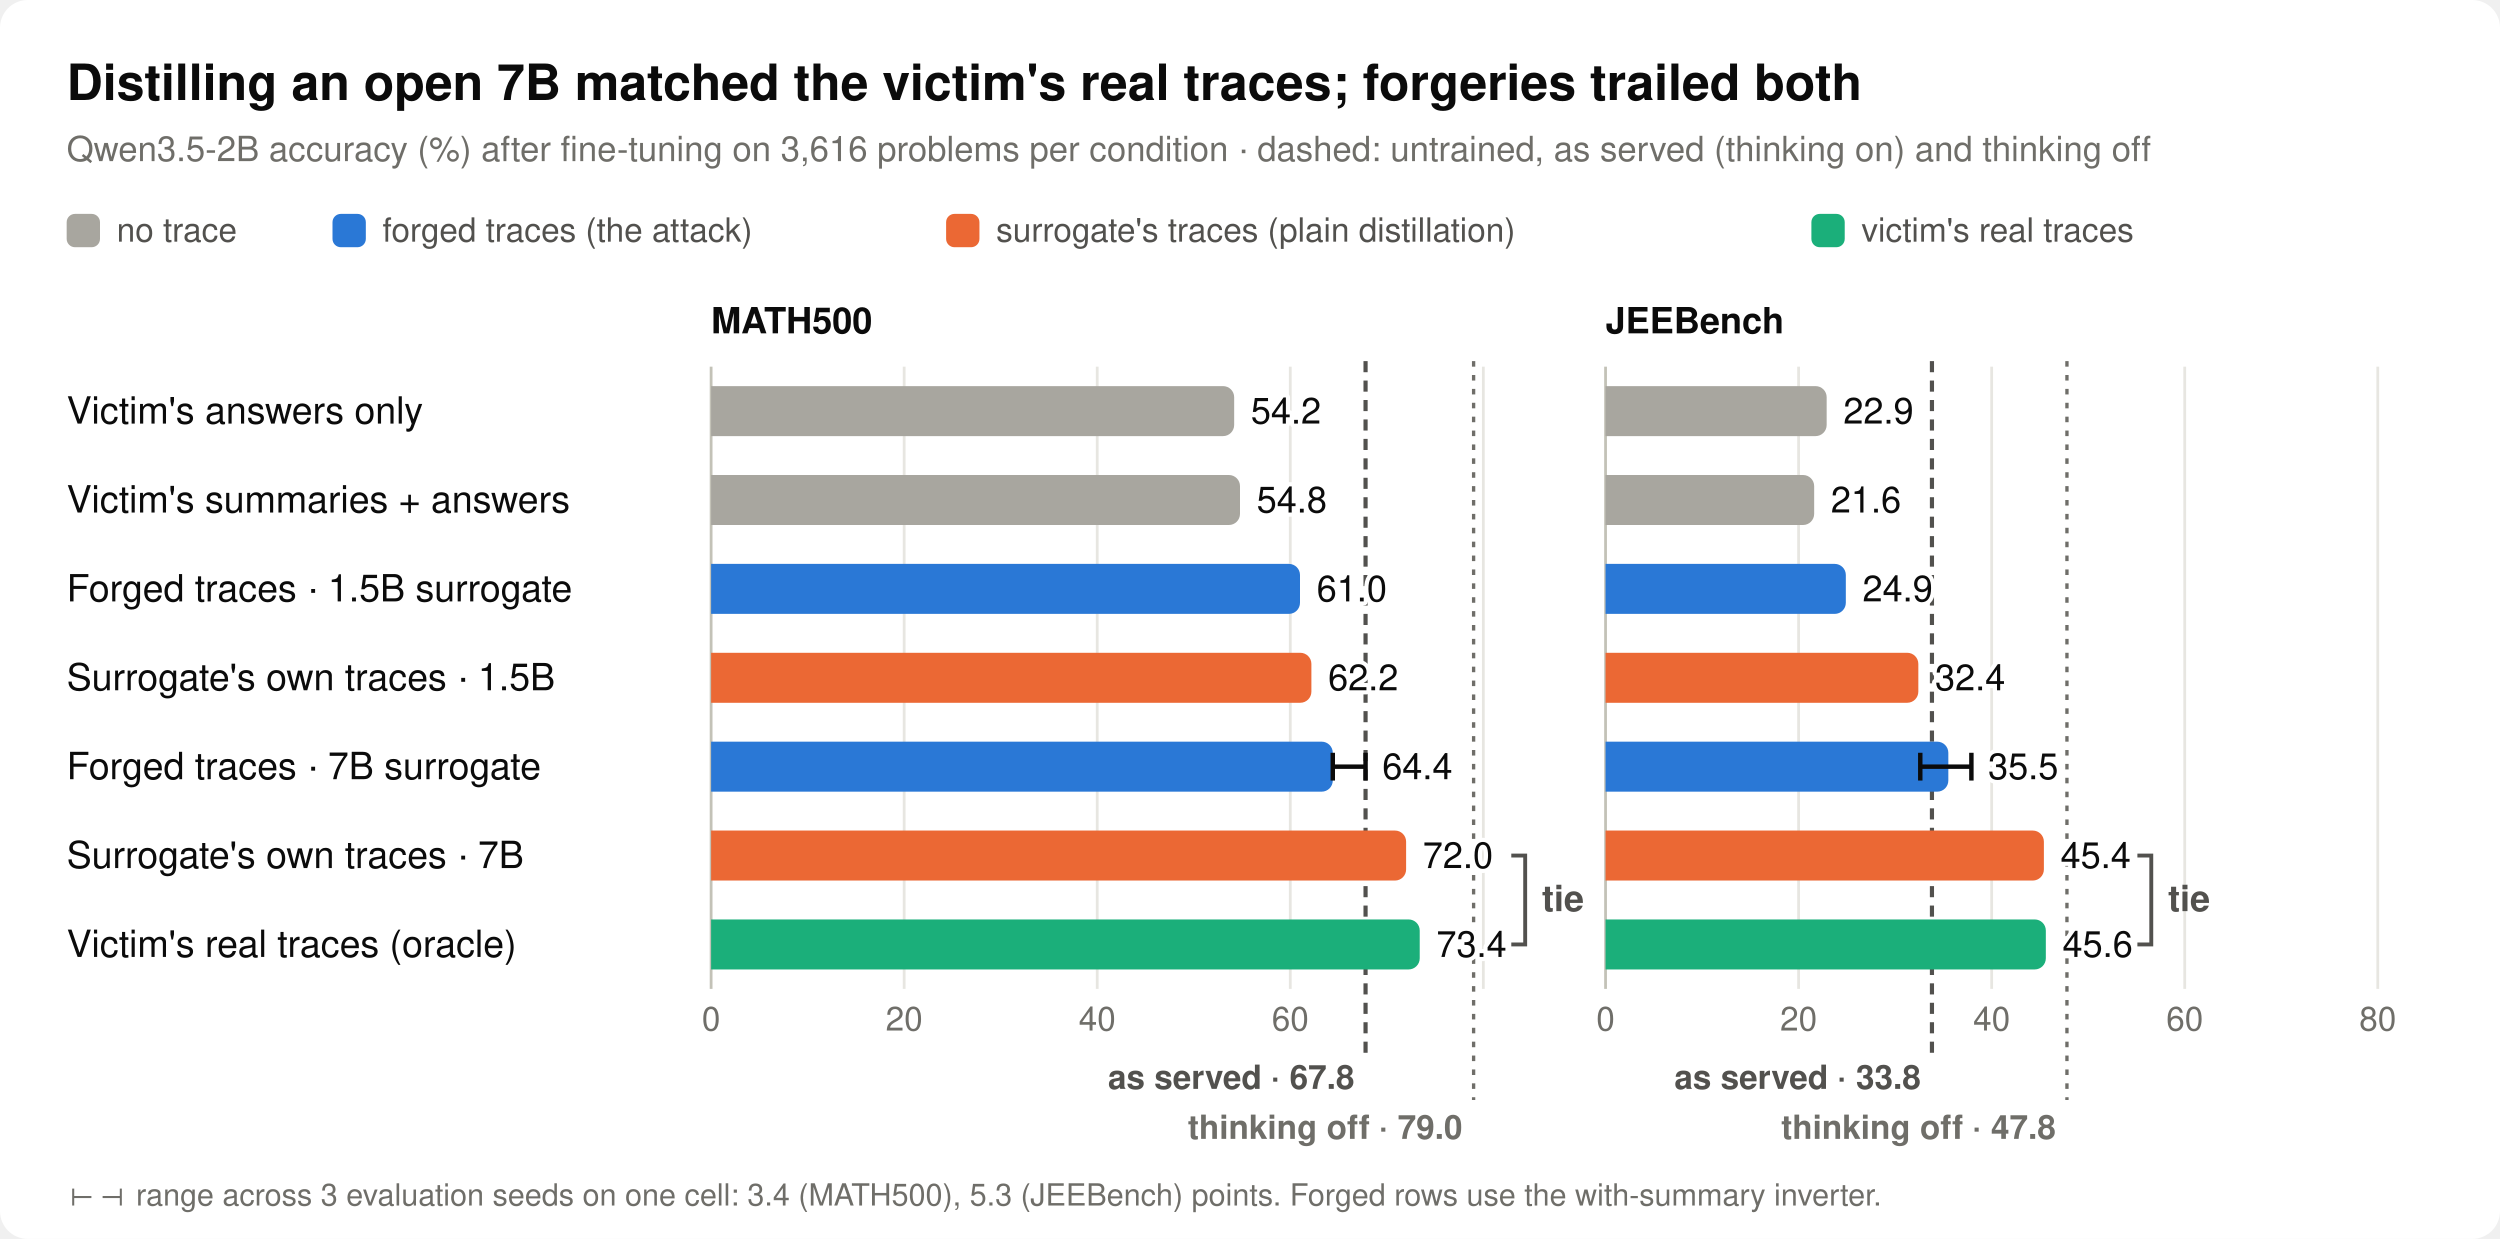
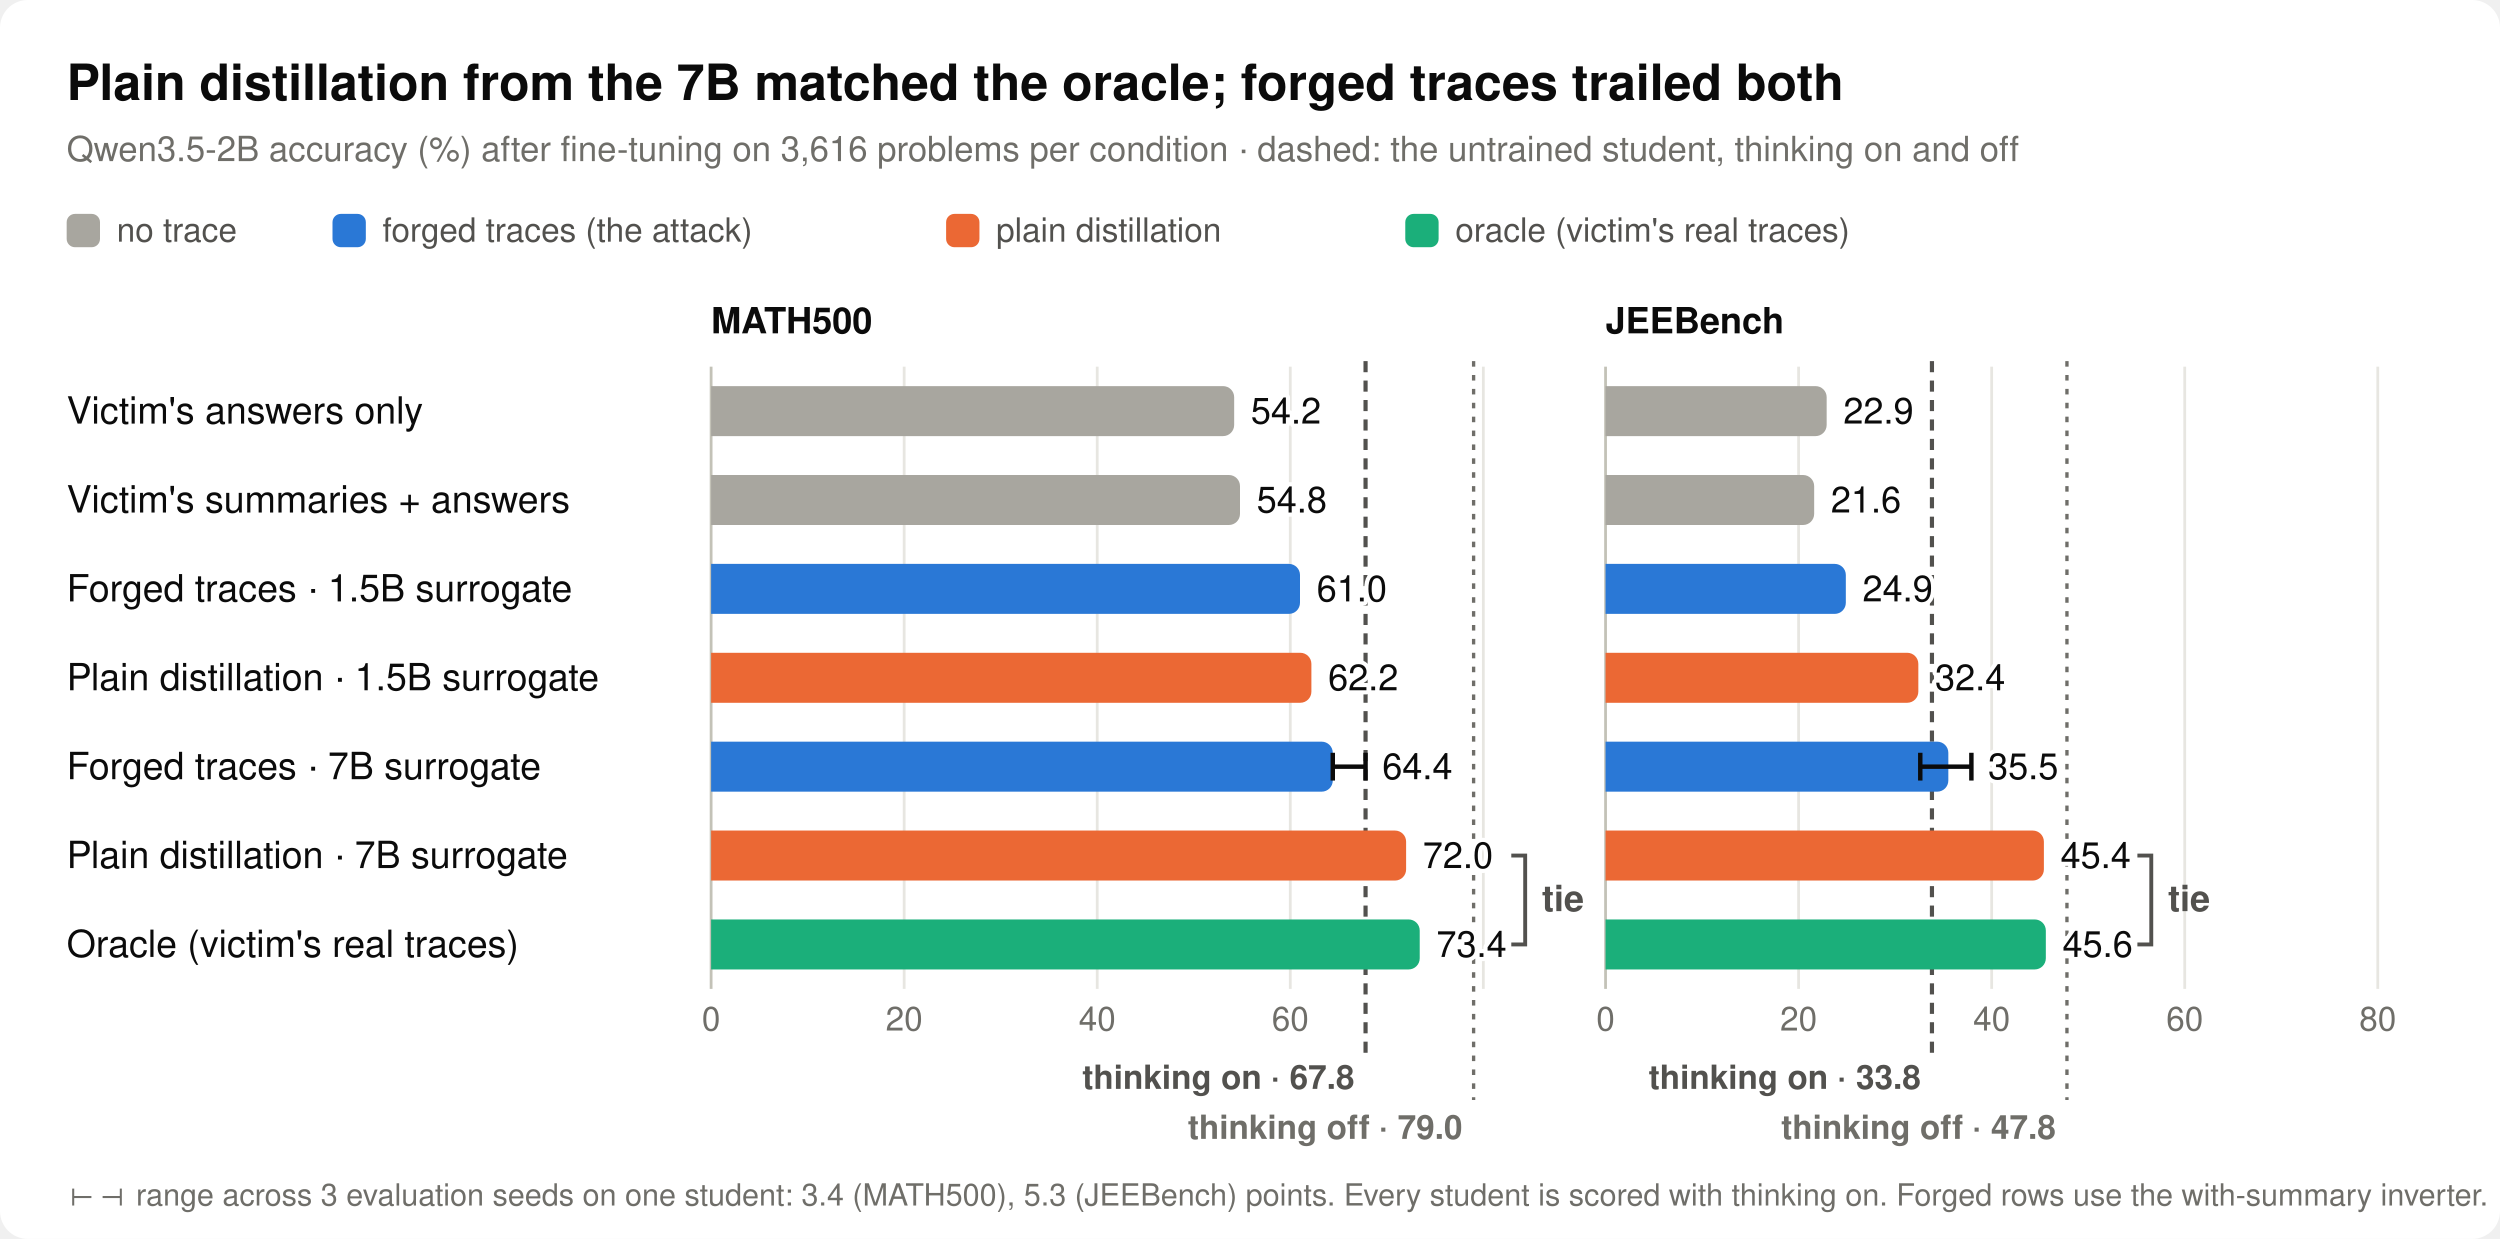
<svg xmlns="http://www.w3.org/2000/svg" width="900" height="446" viewBox="0 0 900 446" role="img" aria-label="Student accuracy by training condition">
  <rect x="0.0" y="0.0" width="900.0" height="446.0" rx="10" fill="#ffffff" />
-   <text x="24.0" y="36.0" font-family="system-ui, -apple-system, &quot;Segoe UI&quot;, Helvetica, Arial, sans-serif" font-size="18" fill="#0b0b0b" text-anchor="start" font-weight="700" style="">Distilling an open 7B matched the victim's real traces; forgeries trailed both</text>
-   <text x="24.0" y="58.0" font-family="system-ui, -apple-system, &quot;Segoe UI&quot;, Helvetica, Arial, sans-serif" font-size="12.5" fill="#6f6e69" text-anchor="start" font-weight="normal" style="">Qwen3.5-2B accuracy (%) after fine-tuning on 3,616 problems per condition · dashed: untrained, as served (thinking on) and thinking off</text>
+   <text x="24.0" y="36.0" font-family="system-ui, -apple-system, &quot;Segoe UI&quot;, Helvetica, Arial, sans-serif" font-size="18" fill="#0b0b0b" text-anchor="start" font-weight="700" style="">Plain distillation from the 7B matched the oracle; forged traces trailed both</text>
+   <text x="24.0" y="58.0" font-family="system-ui, -apple-system, &quot;Segoe UI&quot;, Helvetica, Arial, sans-serif" font-size="12.5" fill="#6f6e69" text-anchor="start" font-weight="normal" style="">Qwen3.5-2B accuracy (%) after fine-tuning on 3,616 problems per condition · dashed: the untrained student, thinking on and off</text>
  <rect x="24.0" y="77.0" width="12.0" height="12.0" rx="3" fill="#a8a69f" />
  <text x="42.0" y="87.0" font-family="system-ui, -apple-system, &quot;Segoe UI&quot;, Helvetica, Arial, sans-serif" font-size="12" fill="#52514e" text-anchor="start" font-weight="normal" style="">no trace</text>
  <rect x="119.7" y="77.0" width="12.0" height="12.0" rx="3" fill="#2a78d6" />
  <text x="137.7" y="87.0" font-family="system-ui, -apple-system, &quot;Segoe UI&quot;, Helvetica, Arial, sans-serif" font-size="12" fill="#52514e" text-anchor="start" font-weight="normal" style="">forged traces (the attack)</text>
  <rect x="340.6" y="77.0" width="12.0" height="12.0" rx="3" fill="#eb6834" />
-   <text x="358.6" y="87.0" font-family="system-ui, -apple-system, &quot;Segoe UI&quot;, Helvetica, Arial, sans-serif" font-size="12" fill="#52514e" text-anchor="start" font-weight="normal" style="">surrogate's traces (plain distillation)</text>
-   <rect x="652.1" y="77.0" width="12.0" height="12.0" rx="3" fill="#1baf7a" />
-   <text x="670.1" y="87.0" font-family="system-ui, -apple-system, &quot;Segoe UI&quot;, Helvetica, Arial, sans-serif" font-size="12" fill="#52514e" text-anchor="start" font-weight="normal" style="">victim's real traces</text>
+   <text x="358.6" y="87.0" font-family="system-ui, -apple-system, &quot;Segoe UI&quot;, Helvetica, Arial, sans-serif" font-size="12" fill="#52514e" text-anchor="start" font-weight="normal" style="">plain distillation</text>
+   <rect x="505.9" y="77.0" width="12.0" height="12.0" rx="3" fill="#1baf7a" />
+   <text x="523.9" y="87.0" font-family="system-ui, -apple-system, &quot;Segoe UI&quot;, Helvetica, Arial, sans-serif" font-size="12" fill="#52514e" text-anchor="start" font-weight="normal" style="">oracle (victim's real traces)</text>
  <text x="256.0" y="120.0" font-family="system-ui, -apple-system, &quot;Segoe UI&quot;, Helvetica, Arial, sans-serif" font-size="13" fill="#0b0b0b" text-anchor="start" font-weight="700" style="">MATH500</text>
  <line x1="256.0" y1="132.0" x2="256.0" y2="356.0" stroke="#c3c2b7" stroke-width="1.0" />
  <text x="256.0" y="371.0" font-family="system-ui, -apple-system, &quot;Segoe UI&quot;, Helvetica, Arial, sans-serif" font-size="12" fill="#6f6e69" text-anchor="middle" font-weight="normal" style="font-variant-numeric: tabular-nums;">0</text>
  <line x1="325.5" y1="132.0" x2="325.5" y2="356.0" stroke="#e7e6e1" stroke-width="1.0" />
  <text x="325.5" y="371.0" font-family="system-ui, -apple-system, &quot;Segoe UI&quot;, Helvetica, Arial, sans-serif" font-size="12" fill="#6f6e69" text-anchor="middle" font-weight="normal" style="font-variant-numeric: tabular-nums;">20</text>
  <line x1="395.0" y1="132.0" x2="395.0" y2="356.0" stroke="#e7e6e1" stroke-width="1.0" />
  <text x="395.0" y="371.0" font-family="system-ui, -apple-system, &quot;Segoe UI&quot;, Helvetica, Arial, sans-serif" font-size="12" fill="#6f6e69" text-anchor="middle" font-weight="normal" style="font-variant-numeric: tabular-nums;">40</text>
  <line x1="464.5" y1="132.0" x2="464.5" y2="356.0" stroke="#e7e6e1" stroke-width="1.0" />
  <text x="464.5" y="371.0" font-family="system-ui, -apple-system, &quot;Segoe UI&quot;, Helvetica, Arial, sans-serif" font-size="12" fill="#6f6e69" text-anchor="middle" font-weight="normal" style="font-variant-numeric: tabular-nums;">60</text>
  <line x1="534.0" y1="132.0" x2="534.0" y2="356.0" stroke="#e7e6e1" stroke-width="1.0" />
  <line x1="491.6" y1="130.0" x2="491.6" y2="380.0" stroke="#52514e" stroke-width="1.5" stroke-dasharray="4 3" />
-   <text x="487.6" y="392.0" font-family="system-ui, -apple-system, &quot;Segoe UI&quot;, Helvetica, Arial, sans-serif" font-size="12" fill="#52514e" text-anchor="end" font-weight="600" style="" paint-order="stroke" stroke="#ffffff" stroke-width="3" stroke-linejoin="round">as served · 67.8</text>
+   <text x="487.6" y="392.0" font-family="system-ui, -apple-system, &quot;Segoe UI&quot;, Helvetica, Arial, sans-serif" font-size="12" fill="#52514e" text-anchor="end" font-weight="600" style="" paint-order="stroke" stroke="#ffffff" stroke-width="3" stroke-linejoin="round">thinking on · 67.8</text>
  <line x1="530.5" y1="130.0" x2="530.5" y2="396.0" stroke="#6f6e69" stroke-width="1.2" stroke-dasharray="2 3" />
  <text x="526.5" y="410.0" font-family="system-ui, -apple-system, &quot;Segoe UI&quot;, Helvetica, Arial, sans-serif" font-size="12" fill="#6f6e69" text-anchor="end" font-weight="600" style="" paint-order="stroke" stroke="#ffffff" stroke-width="3" stroke-linejoin="round">thinking off · 79.0</text>
  <path d="M256.0,139.0 H440.3 a4,4 0 0 1 4,4 V153.0 a4,4 0 0 1 -4,4 H256.0 Z" fill="#a8a69f" />
  <path d="M256.0,171.0 H442.4 a4,4 0 0 1 4,4 V185.0 a4,4 0 0 1 -4,4 H256.0 Z" fill="#a8a69f" />
  <path d="M256.0,203.0 H464.0 a4,4 0 0 1 4,4 V217.0 a4,4 0 0 1 -4,4 H256.0 Z" fill="#2a78d6" />
  <path d="M256.0,235.0 H468.1 a4,4 0 0 1 4,4 V249.0 a4,4 0 0 1 -4,4 H256.0 Z" fill="#eb6834" />
  <path d="M256.0,267.0 H475.8 a4,4 0 0 1 4,4 V281.0 a4,4 0 0 1 -4,4 H256.0 Z" fill="#2a78d6" />
  <path d="M256.0,299.0 H502.2 a4,4 0 0 1 4,4 V313.0 a4,4 0 0 1 -4,4 H256.0 Z" fill="#eb6834" />
  <path d="M256.0,331.0 H507.1 a4,4 0 0 1 4,4 V345.0 a4,4 0 0 1 -4,4 H256.0 Z" fill="#1baf7a" />
  <path d="M544.065,308.0 H549.065 V340.0 H544.065" fill="none" stroke="#52514e" stroke-width="1.4" />
  <text x="555.1" y="328.0" font-family="system-ui, -apple-system, &quot;Segoe UI&quot;, Helvetica, Arial, sans-serif" font-size="13" fill="#52514e" text-anchor="start" font-weight="700" style="">tie</text>
  <text x="450.3" y="152.5" font-family="system-ui, -apple-system, &quot;Segoe UI&quot;, Helvetica, Arial, sans-serif" font-size="13" fill="#0b0b0b" text-anchor="start" font-weight="normal" style="font-variant-numeric: tabular-nums;" paint-order="stroke" stroke="#ffffff" stroke-width="3" stroke-linejoin="round">54.2</text>
  <text x="452.4" y="184.5" font-family="system-ui, -apple-system, &quot;Segoe UI&quot;, Helvetica, Arial, sans-serif" font-size="13" fill="#0b0b0b" text-anchor="start" font-weight="normal" style="font-variant-numeric: tabular-nums;" paint-order="stroke" stroke="#ffffff" stroke-width="3" stroke-linejoin="round">54.8</text>
  <text x="474.0" y="216.5" font-family="system-ui, -apple-system, &quot;Segoe UI&quot;, Helvetica, Arial, sans-serif" font-size="13" fill="#0b0b0b" text-anchor="start" font-weight="normal" style="font-variant-numeric: tabular-nums;" paint-order="stroke" stroke="#ffffff" stroke-width="3" stroke-linejoin="round">61.0</text>
  <text x="478.1" y="248.5" font-family="system-ui, -apple-system, &quot;Segoe UI&quot;, Helvetica, Arial, sans-serif" font-size="13" fill="#0b0b0b" text-anchor="start" font-weight="normal" style="font-variant-numeric: tabular-nums;" paint-order="stroke" stroke="#ffffff" stroke-width="3" stroke-linejoin="round">62.2</text>
  <line x1="479.8" y1="276.0" x2="491.6" y2="276.0" stroke="#0b0b0b" stroke-width="1.6" />
  <line x1="479.8" y1="271.0" x2="479.8" y2="281.0" stroke="#0b0b0b" stroke-width="1.6" />
  <line x1="491.6" y1="271.0" x2="491.6" y2="281.0" stroke="#0b0b0b" stroke-width="1.6" />
  <text x="497.6" y="280.5" font-family="system-ui, -apple-system, &quot;Segoe UI&quot;, Helvetica, Arial, sans-serif" font-size="13" fill="#0b0b0b" text-anchor="start" font-weight="normal" style="font-variant-numeric: tabular-nums;" paint-order="stroke" stroke="#ffffff" stroke-width="3" stroke-linejoin="round">64.4</text>
  <text x="512.2" y="312.5" font-family="system-ui, -apple-system, &quot;Segoe UI&quot;, Helvetica, Arial, sans-serif" font-size="13" fill="#0b0b0b" text-anchor="start" font-weight="normal" style="font-variant-numeric: tabular-nums;" paint-order="stroke" stroke="#ffffff" stroke-width="3" stroke-linejoin="round">72.0</text>
  <text x="517.1" y="344.5" font-family="system-ui, -apple-system, &quot;Segoe UI&quot;, Helvetica, Arial, sans-serif" font-size="13" fill="#0b0b0b" text-anchor="start" font-weight="normal" style="font-variant-numeric: tabular-nums;" paint-order="stroke" stroke="#ffffff" stroke-width="3" stroke-linejoin="round">73.4</text>
  <text x="578.0" y="120.0" font-family="system-ui, -apple-system, &quot;Segoe UI&quot;, Helvetica, Arial, sans-serif" font-size="13" fill="#0b0b0b" text-anchor="start" font-weight="700" style="">JEEBench</text>
  <line x1="578.0" y1="132.0" x2="578.0" y2="356.0" stroke="#c3c2b7" stroke-width="1.0" />
  <text x="578.0" y="371.0" font-family="system-ui, -apple-system, &quot;Segoe UI&quot;, Helvetica, Arial, sans-serif" font-size="12" fill="#6f6e69" text-anchor="middle" font-weight="normal" style="font-variant-numeric: tabular-nums;">0</text>
  <line x1="647.5" y1="132.0" x2="647.5" y2="356.0" stroke="#e7e6e1" stroke-width="1.0" />
  <text x="647.5" y="371.0" font-family="system-ui, -apple-system, &quot;Segoe UI&quot;, Helvetica, Arial, sans-serif" font-size="12" fill="#6f6e69" text-anchor="middle" font-weight="normal" style="font-variant-numeric: tabular-nums;">20</text>
  <line x1="717.0" y1="132.0" x2="717.0" y2="356.0" stroke="#e7e6e1" stroke-width="1.0" />
  <text x="717.0" y="371.0" font-family="system-ui, -apple-system, &quot;Segoe UI&quot;, Helvetica, Arial, sans-serif" font-size="12" fill="#6f6e69" text-anchor="middle" font-weight="normal" style="font-variant-numeric: tabular-nums;">40</text>
  <line x1="786.5" y1="132.0" x2="786.5" y2="356.0" stroke="#e7e6e1" stroke-width="1.0" />
  <text x="786.5" y="371.0" font-family="system-ui, -apple-system, &quot;Segoe UI&quot;, Helvetica, Arial, sans-serif" font-size="12" fill="#6f6e69" text-anchor="middle" font-weight="normal" style="font-variant-numeric: tabular-nums;">60</text>
  <line x1="856.0" y1="132.0" x2="856.0" y2="356.0" stroke="#e7e6e1" stroke-width="1.0" />
  <text x="856.0" y="371.0" font-family="system-ui, -apple-system, &quot;Segoe UI&quot;, Helvetica, Arial, sans-serif" font-size="12" fill="#6f6e69" text-anchor="middle" font-weight="normal" style="font-variant-numeric: tabular-nums;">80</text>
  <line x1="695.5" y1="130.0" x2="695.5" y2="380.0" stroke="#52514e" stroke-width="1.5" stroke-dasharray="4 3" />
-   <text x="691.5" y="392.0" font-family="system-ui, -apple-system, &quot;Segoe UI&quot;, Helvetica, Arial, sans-serif" font-size="12" fill="#52514e" text-anchor="end" font-weight="600" style="" paint-order="stroke" stroke="#ffffff" stroke-width="3" stroke-linejoin="round">as served · 33.8</text>
+   <text x="691.5" y="392.0" font-family="system-ui, -apple-system, &quot;Segoe UI&quot;, Helvetica, Arial, sans-serif" font-size="12" fill="#52514e" text-anchor="end" font-weight="600" style="" paint-order="stroke" stroke="#ffffff" stroke-width="3" stroke-linejoin="round">thinking on · 33.8</text>
  <line x1="744.1" y1="130.0" x2="744.1" y2="396.0" stroke="#6f6e69" stroke-width="1.2" stroke-dasharray="2 3" />
  <text x="740.1" y="410.0" font-family="system-ui, -apple-system, &quot;Segoe UI&quot;, Helvetica, Arial, sans-serif" font-size="12" fill="#6f6e69" text-anchor="end" font-weight="600" style="" paint-order="stroke" stroke="#ffffff" stroke-width="3" stroke-linejoin="round">thinking off · 47.8</text>
  <path d="M578.0,139.0 H653.6 a4,4 0 0 1 4,4 V153.0 a4,4 0 0 1 -4,4 H578.0 Z" fill="#a8a69f" />
  <path d="M578.0,171.0 H649.1 a4,4 0 0 1 4,4 V185.0 a4,4 0 0 1 -4,4 H578.0 Z" fill="#a8a69f" />
  <path d="M578.0,203.0 H660.5 a4,4 0 0 1 4,4 V217.0 a4,4 0 0 1 -4,4 H578.0 Z" fill="#2a78d6" />
  <path d="M578.0,235.0 H686.6 a4,4 0 0 1 4,4 V249.0 a4,4 0 0 1 -4,4 H578.0 Z" fill="#eb6834" />
  <path d="M578.0,267.0 H697.4 a4,4 0 0 1 4,4 V281.0 a4,4 0 0 1 -4,4 H578.0 Z" fill="#2a78d6" />
  <path d="M578.0,299.0 H731.8 a4,4 0 0 1 4,4 V313.0 a4,4 0 0 1 -4,4 H578.0 Z" fill="#eb6834" />
  <path d="M578.0,331.0 H732.5 a4,4 0 0 1 4,4 V345.0 a4,4 0 0 1 -4,4 H578.0 Z" fill="#1baf7a" />
  <path d="M769.46,308.0 H774.46 V340.0 H769.46" fill="none" stroke="#52514e" stroke-width="1.4" />
  <text x="780.5" y="328.0" font-family="system-ui, -apple-system, &quot;Segoe UI&quot;, Helvetica, Arial, sans-serif" font-size="13" fill="#52514e" text-anchor="start" font-weight="700" style="">tie</text>
  <text x="663.6" y="152.5" font-family="system-ui, -apple-system, &quot;Segoe UI&quot;, Helvetica, Arial, sans-serif" font-size="13" fill="#0b0b0b" text-anchor="start" font-weight="normal" style="font-variant-numeric: tabular-nums;" paint-order="stroke" stroke="#ffffff" stroke-width="3" stroke-linejoin="round">22.9</text>
  <text x="659.1" y="184.5" font-family="system-ui, -apple-system, &quot;Segoe UI&quot;, Helvetica, Arial, sans-serif" font-size="13" fill="#0b0b0b" text-anchor="start" font-weight="normal" style="font-variant-numeric: tabular-nums;" paint-order="stroke" stroke="#ffffff" stroke-width="3" stroke-linejoin="round">21.6</text>
  <text x="670.5" y="216.5" font-family="system-ui, -apple-system, &quot;Segoe UI&quot;, Helvetica, Arial, sans-serif" font-size="13" fill="#0b0b0b" text-anchor="start" font-weight="normal" style="font-variant-numeric: tabular-nums;" paint-order="stroke" stroke="#ffffff" stroke-width="3" stroke-linejoin="round">24.9</text>
  <text x="696.6" y="248.5" font-family="system-ui, -apple-system, &quot;Segoe UI&quot;, Helvetica, Arial, sans-serif" font-size="13" fill="#0b0b0b" text-anchor="start" font-weight="normal" style="font-variant-numeric: tabular-nums;" paint-order="stroke" stroke="#ffffff" stroke-width="3" stroke-linejoin="round">32.4</text>
  <line x1="691.3" y1="276.0" x2="709.7" y2="276.0" stroke="#0b0b0b" stroke-width="1.6" />
  <line x1="691.3" y1="271.0" x2="691.3" y2="281.0" stroke="#0b0b0b" stroke-width="1.6" />
  <line x1="709.7" y1="271.0" x2="709.7" y2="281.0" stroke="#0b0b0b" stroke-width="1.6" />
  <text x="715.7" y="280.5" font-family="system-ui, -apple-system, &quot;Segoe UI&quot;, Helvetica, Arial, sans-serif" font-size="13" fill="#0b0b0b" text-anchor="start" font-weight="normal" style="font-variant-numeric: tabular-nums;" paint-order="stroke" stroke="#ffffff" stroke-width="3" stroke-linejoin="round">35.5</text>
  <text x="741.8" y="312.5" font-family="system-ui, -apple-system, &quot;Segoe UI&quot;, Helvetica, Arial, sans-serif" font-size="13" fill="#0b0b0b" text-anchor="start" font-weight="normal" style="font-variant-numeric: tabular-nums;" paint-order="stroke" stroke="#ffffff" stroke-width="3" stroke-linejoin="round">45.4</text>
  <text x="742.5" y="344.5" font-family="system-ui, -apple-system, &quot;Segoe UI&quot;, Helvetica, Arial, sans-serif" font-size="13" fill="#0b0b0b" text-anchor="start" font-weight="normal" style="font-variant-numeric: tabular-nums;" paint-order="stroke" stroke="#ffffff" stroke-width="3" stroke-linejoin="round">45.6</text>
  <text x="24.0" y="152.5" font-family="system-ui, -apple-system, &quot;Segoe UI&quot;, Helvetica, Arial, sans-serif" font-size="13.5" fill="#0b0b0b" text-anchor="start" font-weight="normal" style="">Victim's answers only</text>
  <text x="24.0" y="184.5" font-family="system-ui, -apple-system, &quot;Segoe UI&quot;, Helvetica, Arial, sans-serif" font-size="13.5" fill="#0b0b0b" text-anchor="start" font-weight="normal" style="">Victim's summaries + answers</text>
  <text x="24.0" y="216.5" font-family="system-ui, -apple-system, &quot;Segoe UI&quot;, Helvetica, Arial, sans-serif" font-size="13.5" fill="#0b0b0b" text-anchor="start" font-weight="normal" style="">Forged traces · 1.5B surrogate</text>
-   <text x="24.0" y="248.5" font-family="system-ui, -apple-system, &quot;Segoe UI&quot;, Helvetica, Arial, sans-serif" font-size="13.5" fill="#0b0b0b" text-anchor="start" font-weight="normal" style="">Surrogate's own traces · 1.5B</text>
+   <text x="24.0" y="248.5" font-family="system-ui, -apple-system, &quot;Segoe UI&quot;, Helvetica, Arial, sans-serif" font-size="13.5" fill="#0b0b0b" text-anchor="start" font-weight="normal" style="">Plain distillation · 1.5B surrogate</text>
  <text x="24.0" y="280.5" font-family="system-ui, -apple-system, &quot;Segoe UI&quot;, Helvetica, Arial, sans-serif" font-size="13.5" fill="#0b0b0b" text-anchor="start" font-weight="normal" style="">Forged traces · 7B surrogate</text>
-   <text x="24.0" y="312.5" font-family="system-ui, -apple-system, &quot;Segoe UI&quot;, Helvetica, Arial, sans-serif" font-size="13.5" fill="#0b0b0b" text-anchor="start" font-weight="normal" style="">Surrogate's own traces · 7B</text>
-   <text x="24.0" y="344.5" font-family="system-ui, -apple-system, &quot;Segoe UI&quot;, Helvetica, Arial, sans-serif" font-size="13.5" fill="#0b0b0b" text-anchor="start" font-weight="normal" style="">Victim's real traces (oracle)</text>
-   <text x="24.0" y="434.0" font-family="system-ui, -apple-system, &quot;Segoe UI&quot;, Helvetica, Arial, sans-serif" font-size="11" fill="#6f6e69" text-anchor="start" font-weight="normal" style="">⊢⊣ range across 3 evaluation seeds on one cell: 3.4 (MATH500), 5.3 (JEEBench) points. Forged rows use the with-summary inverter.</text>
+   <text x="24.0" y="312.5" font-family="system-ui, -apple-system, &quot;Segoe UI&quot;, Helvetica, Arial, sans-serif" font-size="13.5" fill="#0b0b0b" text-anchor="start" font-weight="normal" style="">Plain distillation · 7B surrogate</text>
+   <text x="24.0" y="344.5" font-family="system-ui, -apple-system, &quot;Segoe UI&quot;, Helvetica, Arial, sans-serif" font-size="13.5" fill="#0b0b0b" text-anchor="start" font-weight="normal" style="">Oracle (victim's real traces)</text>
+   <text x="24.0" y="434.0" font-family="system-ui, -apple-system, &quot;Segoe UI&quot;, Helvetica, Arial, sans-serif" font-size="11" fill="#6f6e69" text-anchor="start" font-weight="normal" style="">⊢⊣ range across 3 evaluation seeds on one student: 3.4 (MATH500), 5.3 (JEEBench) points. Every student is scored with thinking on. Forged rows use the with-summary inverter.</text>
</svg>
